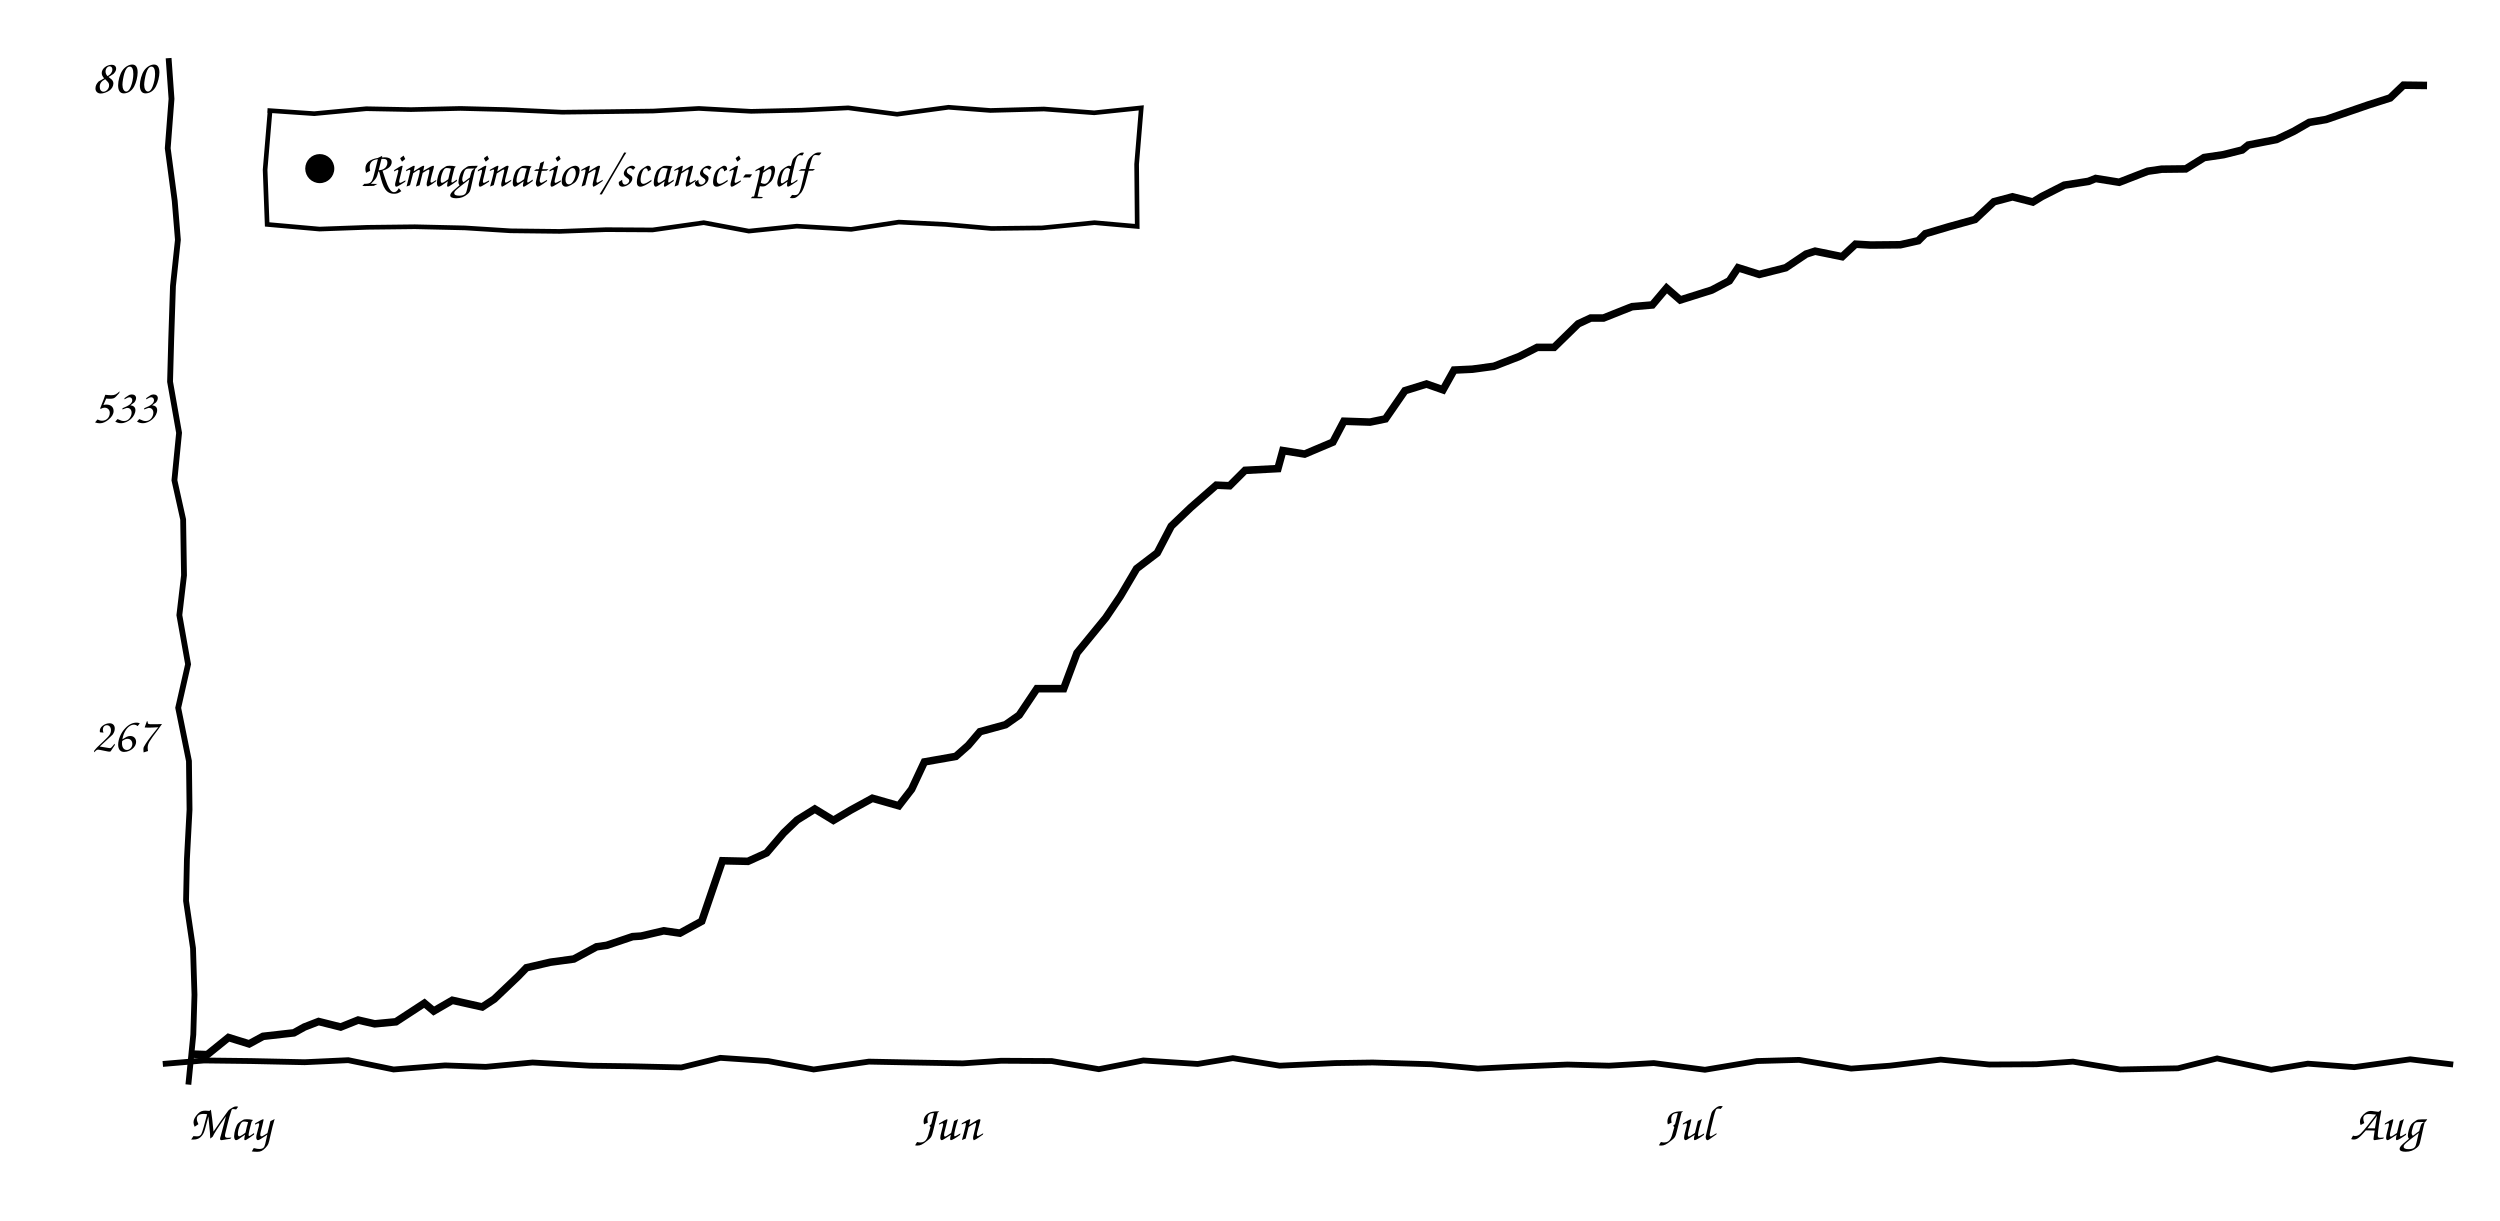
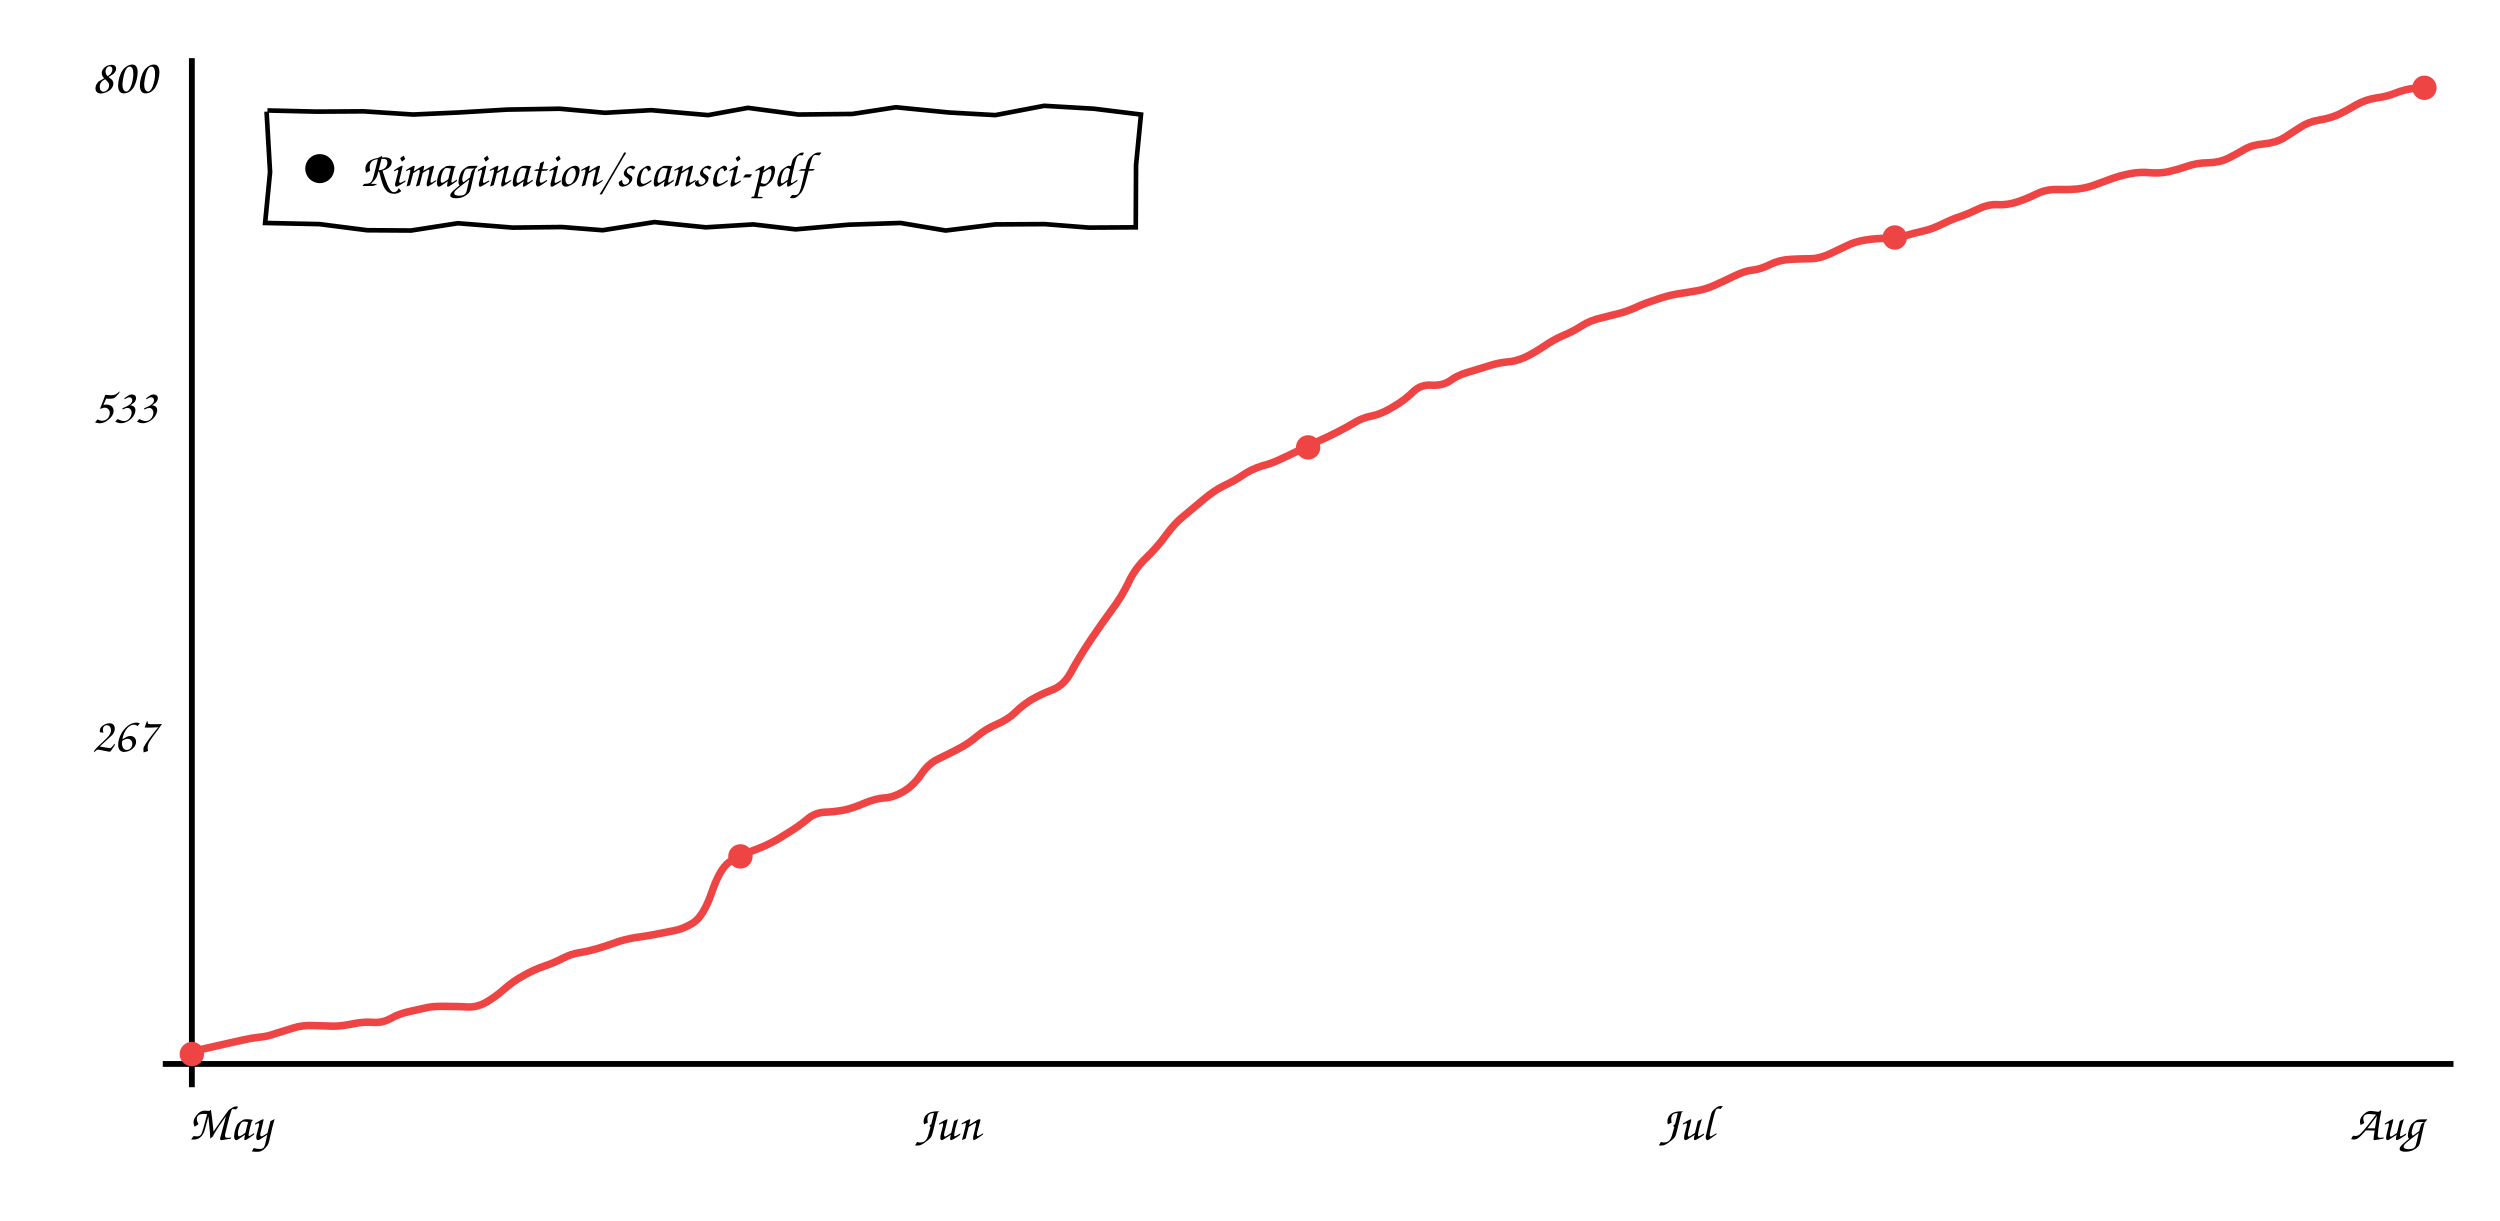
<svg xmlns="http://www.w3.org/2000/svg" viewBox="0 0 860 420" font-family="'Comic Sans MS','Comic Neue','Segoe Print',cursive" font-size="17">
-   <path d="M58.0 20.0 L59.0 34.0 L57.7 51.0 L60.1 69.1 L61.2 82.5 L59.5 98.4 L58.9 116.6 L58.5 131.3 L61.6 148.9 L60.0 165.2 L63.0 178.7 L63.3 197.9 L61.7 211.6 L64.7 228.5 L61.3 243.5 L65.0 261.8 L65.2 278.5 L64.3 295.6 L64.0 309.9 L66.4 326.2 L66.9 342.2 L66.5 355.9 L64.8 373.1" stroke="currentColor" fill="none" stroke-width="2" />
-   <path d="M56.0 366.0 L70.2 364.8 L86.4 365.0 L104.8 365.4 L119.8 364.7 L135.4 367.9 L153.1 366.5 L167.1 367.0 L183.2 365.5 L202.9 366.6 L217.1 366.8 L234.4 367.2 L247.8 363.9 L264.2 365.0 L279.9 367.9 L298.9 365.2 L314.0 365.5 L331.2 365.8 L344.4 364.9 L361.8 365.0 L378.0 367.8 L393.3 364.8 L412.0 366.0 L424.1 364.0 L440.2 366.6 L459.3 365.7 L472.2 365.5 L492.4 366.1 L508.4 367.6 L520.2 367.0 L539.2 366.2 L553.5 366.6 L568.9 365.7 L586.5 368.0 L604.4 365.0 L618.9 364.6 L636.8 367.6 L650.1 366.6 L667.6 364.5 L684.3 366.2 L700.5 366.1 L713.1 365.2 L729.3 367.9 L749.2 367.5 L762.7 364.1 L781.3 368.0 L793.9 365.9 L809.9 367.1 L829.1 364.4 L843.9 366.2" stroke="currentColor" fill="none" stroke-width="2" />
-   <path d="M66.0 362.6 L71.3 362.8 L78.6 356.9 L85.7 359.1 L90.5 356.5 L101.1 355.3 L104.7 353.3 L109.6 351.4 L117.2 353.3 L123.2 350.9 L128.9 352.2 L136.2 351.5 L146.0 345.1 L149.2 347.8 L155.6 344.1 L165.9 346.4 L170.0 343.7 L178.2 335.9 L181.1 332.9 L189.3 331.0 L197.4 329.9 L205.2 325.7 L208.7 325.2 L217.6 322.2 L220.6 322.0 L228.3 320.2 L233.9 321.0 L241.4 316.9 L248.5 296.1 L257.3 296.3 L263.7 293.4 L269.6 286.5 L274.2 282.1 L280.3 278.3 L286.7 282.2 L292.6 278.7 L300.1 274.6 L309.2 277.2 L313.6 271.5 L318.0 262.1 L328.8 260.2 L333.1 256.4 L337.1 251.7 L345.9 249.3 L350.6 246.0 L356.7 236.9 L365.9 236.9 L370.5 224.6 L380.4 212.5 L385.4 205.1 L391.0 195.6 L398.1 190.2 L402.9 181.0 L409.6 174.6 L418.4 166.9 L423.0 167.1 L428.3 161.8 L439.6 161.2 L441.3 155.0 L448.8 156.2 L458.5 152.1 L462.3 144.9 L471.3 145.2 L476.6 144.1 L483.3 134.4 L490.7 132.1 L496.4 134.1 L500.2 127.3 L506.5 127.0 L513.9 126.0 L522.7 122.6 L528.8 119.5 L534.6 119.5 L542.9 111.4 L547.2 109.4 L551.6 109.4 L561.4 105.5 L568.4 104.9 L573.3 99.1 L578.0 103.2 L588.8 99.8 L594.9 96.6 L597.9 92.1 L605.2 94.4 L614.3 92.1 L621.3 87.4 L624.4 86.4 L633.7 88.3 L638.3 84.0 L643.5 84.3 L653.7 84.2 L659.9 82.8 L662.3 80.4 L670.4 78.0 L679.4 75.5 L685.9 69.4 L692.3 67.7 L699.3 69.5 L702.4 67.6 L710.1 63.7 L718.4 62.4 L720.9 61.4 L729.0 62.7 L738.8 58.9 L743.6 58.2 L751.9 58.1 L758.2 54.2 L764.9 53.2 L771.3 51.6 L773.4 49.9 L783.1 48.0 L789.0 45.2 L794.4 42.1 L800.2 41.1 L805.4 39.3 L814.7 36.1 L822.2 33.7 L826.8 29.3 L834.9 29.4" stroke="currentColor" fill="none" stroke-width="2.6" />
+   <line x1="66" y1="20" x2="66" y2="374" stroke="currentColor" stroke-width="2" />
+   <line x1="56" y1="366" x2="844" y2="366" stroke="currentColor" stroke-width="2" />
+   <path d="M66.3 361.7 Q72.1 360.3 75.8 359.5 Q79.5 358.7 82.9 357.9 Q86.3 357.1 89.1 356.8 Q91.9 356.6 94.9 355.5 Q98.0 354.5 101.0 353.6 Q104.1 352.6 108.0 352.8 Q111.9 352.9 114.7 353.0 Q117.5 353.0 121.4 352.2 Q125.2 351.4 128.4 351.7 Q131.7 351.9 134.5 350.3 Q137.3 348.7 141.1 347.9 Q145.0 347.0 147.4 346.5 Q149.8 346.1 153.8 346.2 Q157.8 346.2 161.0 346.4 Q164.2 346.5 167.2 344.8 Q170.2 343.1 173.3 340.4 Q176.4 337.6 180.1 335.6 Q183.8 333.5 187.1 332.4 Q190.4 331.3 193.5 329.7 Q196.6 328.1 199.4 327.7 Q202.1 327.3 205.2 326.4 Q208.3 325.5 211.6 324.3 Q214.9 323.1 218.7 322.5 Q222.5 322.0 225.5 321.4 Q228.5 320.8 231.6 320.2 Q234.8 319.7 238.4 317.5 Q242.0 315.2 244.8 307.1 Q247.6 298.9 250.8 296.6 Q254.1 294.4 258.2 292.9 Q262.2 291.5 265.1 290.0 Q267.9 288.6 271.4 286.3 Q275.0 284.1 277.6 281.9 Q280.2 279.6 283.6 279.4 Q286.9 279.3 290.1 278.7 Q293.2 278.1 297.1 276.4 Q301.1 274.7 304.1 274.5 Q307.1 274.4 310.6 272.4 Q314.2 270.3 316.8 266.5 Q319.4 262.6 322.9 261.0 Q326.5 259.3 329.7 257.6 Q333.0 255.9 336.1 253.3 Q339.2 250.7 343.0 249.1 Q346.9 247.4 349.2 245.1 Q351.6 242.7 354.8 240.7 Q358.1 238.8 362.0 237.3 Q366.0 235.8 368.5 231.1 Q371.0 226.4 375.2 220.1 Q379.4 213.9 382.6 209.6 Q385.9 205.2 388.2 200.4 Q390.4 195.6 394.4 191.8 Q398.3 188.0 401.1 184.1 Q404.0 180.1 407.1 177.6 Q410.2 175.0 413.8 172.0 Q417.4 168.9 421.0 167.1 Q424.7 165.4 427.6 163.4 Q430.5 161.4 434.1 160.3 Q437.8 159.3 440.4 158.0 Q443.1 156.8 446.7 155.0 Q450.2 153.2 453.6 151.7 Q457.0 150.2 460.3 148.5 Q463.6 146.8 466.1 145.3 Q468.5 143.8 471.8 143.1 Q475.1 142.5 479.2 140.0 Q483.3 137.6 486.0 134.9 Q488.7 132.2 492.5 132.5 Q496.3 132.7 498.8 131.0 Q501.2 129.2 504.5 128.2 Q507.7 127.2 511.7 126.0 Q515.6 124.7 518.6 124.5 Q521.5 124.3 524.6 122.9 Q527.6 121.5 531.0 119.2 Q534.5 116.8 537.8 115.4 Q541.2 114.0 544.1 112.1 Q547.0 110.2 551.1 109.3 Q555.1 108.3 557.8 107.6 Q560.5 106.8 563.5 105.4 Q566.4 104.1 569.9 103.0 Q573.3 101.8 576.5 101.2 Q579.6 100.7 582.7 100.2 Q585.8 99.8 589.2 98.4 Q592.6 96.9 596.5 95.0 Q600.4 93.1 603.0 92.9 Q605.7 92.6 608.9 91.0 Q612.1 89.4 616.1 89.2 Q620.1 89.0 622.9 89.0 Q625.7 89.0 629.3 87.4 Q632.9 85.7 635.4 84.5 Q637.9 83.2 641.5 82.6 Q645.1 82.0 648.7 82.0 Q652.2 82.0 655.7 81.0 Q659.2 80.0 661.9 79.4 Q664.6 78.8 668.3 77.0 Q672.0 75.2 674.6 74.4 Q677.2 73.5 680.7 71.8 Q684.1 70.2 687.2 70.4 Q690.3 70.6 693.8 69.5 Q697.2 68.4 700.6 66.7 Q703.9 65.1 707.6 65.2 Q711.3 65.3 714.6 65.0 Q717.8 64.7 720.9 63.5 Q724.1 62.3 726.9 61.3 Q729.8 60.3 733.0 59.7 Q736.2 59.1 739.4 59.4 Q742.6 59.7 745.8 59.1 Q748.9 58.4 752.4 57.2 Q755.8 56.0 759.6 56.0 Q763.3 55.9 766.2 54.6 Q769.0 53.2 771.9 51.5 Q774.7 49.8 778.8 49.5 Q782.9 49.1 785.7 47.4 Q788.5 45.6 791.3 43.8 Q794.1 41.9 797.8 41.3 Q801.5 40.7 804.4 39.4 Q807.3 38.0 810.5 36.1 Q813.6 34.3 817.4 33.7 Q821.2 33.2 824.1 32.0 Q827.0 30.8 830.9 30.3 L834.8 29.7" stroke="#ef4444" fill="none" stroke-width="2.6" />
+   <circle cx="66.0" cy="362.6" r="4.2" fill="#ef4444" />
+   <circle cx="254.7" cy="294.6" r="4.2" fill="#ef4444" />
+   <circle cx="450.0" cy="153.9" r="4.2" fill="#ef4444" />
+   <circle cx="651.8" cy="81.7" r="4.2" fill="#ef4444" />
+   <circle cx="834.0" cy="30.2" r="4.2" fill="#ef4444" />
  <text x="54" y="258.525" text-anchor="end" fill="currentColor">267</text>
  <text x="54" y="145.475" text-anchor="end" fill="currentColor">533</text>
  <text x="54" y="32.0" text-anchor="end" fill="currentColor">800</text>
  <text x="79" y="392" text-anchor="middle" fill="currentColor">May</text>
  <text x="326" y="392" text-anchor="middle" fill="currentColor">Jun</text>
  <text x="580" y="392" text-anchor="middle" fill="currentColor">Jul</text>
  <text x="821" y="392" text-anchor="middle" fill="currentColor">Aug</text>
-   <path d="M92.0 38.0 L108.1 39.1 L126.0 37.4 L141.4 37.7 L158.4 37.3 L174.1 37.7 L193.4 38.6 L210.0 38.4 L224.7 38.2 L240.4 37.3 L258.4 38.3 L275.8 37.9 L291.8 37.1 L308.6 39.3 L326.3 36.9 L340.7 38.0 L359.1 37.5 L376.4 38.8 L392.6 37.1 L391.0 56.5 L391.2 77.9 L376.5 76.6 L358.4 78.4 L341.0 78.6 L325.3 77.2 L309.2 76.4 L292.8 78.9 L274.1 77.8 L257.6 79.5 L242.1 76.6 L224.5 79.1 L208.5 79.0 L192.5 79.6 L175.6 79.4 L159.9 78.4 L142.7 78.0 L126.4 78.2 L109.9 78.8 L91.9 77.2 L91.2 58.4 L92.9 38.1" stroke="currentColor" fill="none" stroke-width="1.6" />
+   <path d="M92.0 38.0 L109.0 38.4 L125.1 38.3 L142.1 39.4 L157.7 38.7 L174.5 37.7 L192.5 37.4 L208.1 38.8 L224.0 37.9 L243.6 39.6 L257.3 37.1 L274.6 39.4 L293.2 39.2 L308.2 36.9 L326.4 38.7 L342.4 39.6 L359.2 36.4 L376.3 37.4 L392.5 39.4 L390.8 56.8 L390.7 78.2 L374.6 78.3 L359.4 77.1 L342.4 77.2 L325.3 79.3 L309.8 76.7 L291.8 77.3 L273.7 78.9 L259.1 77.2 L242.8 78.2 L225.1 76.4 L207.3 79.2 L193.3 78.1 L176.4 78.3 L157.5 76.8 L141.4 79.3 L126.3 79.2 L109.9 77.1 L91.2 76.7 L92.9 59.2 L91.7 38.4" stroke="currentColor" fill="none" stroke-width="1.6" />
  <circle cx="110" cy="58.0" r="5" fill="currentColor" />
  <text x="124" y="64.0" fill="currentColor">Rimagination/scansci-pdf</text>
</svg>
